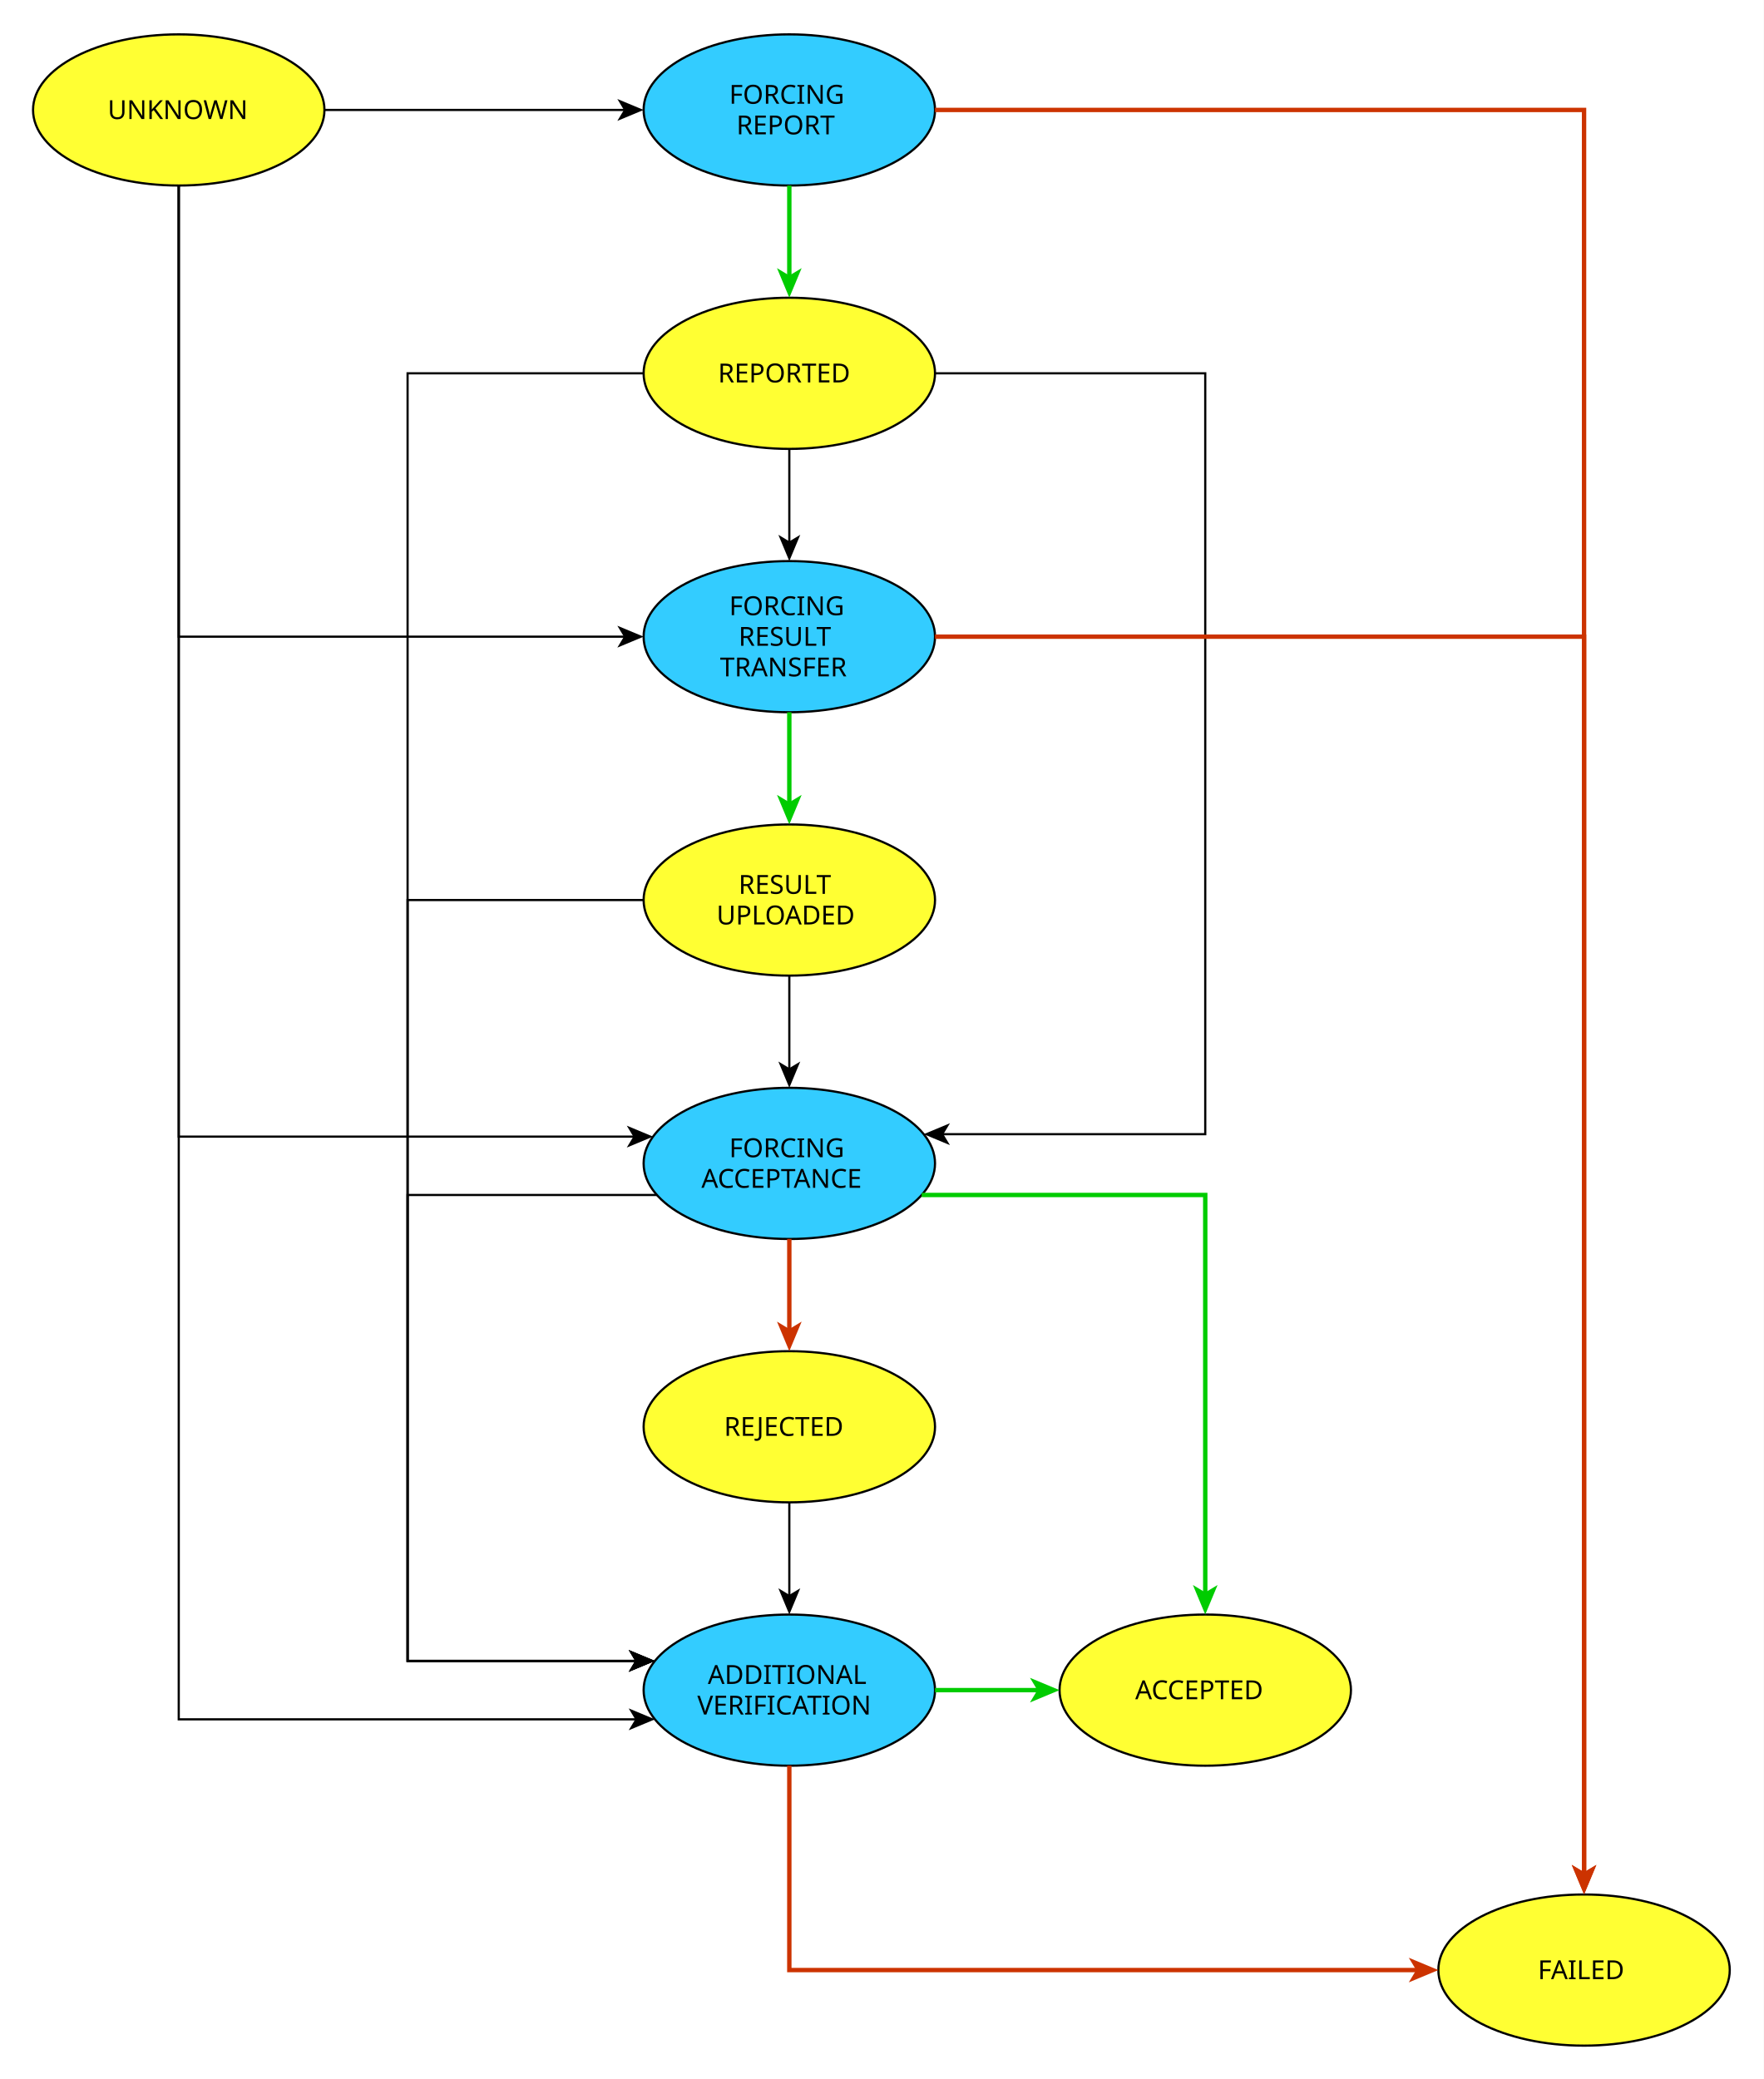
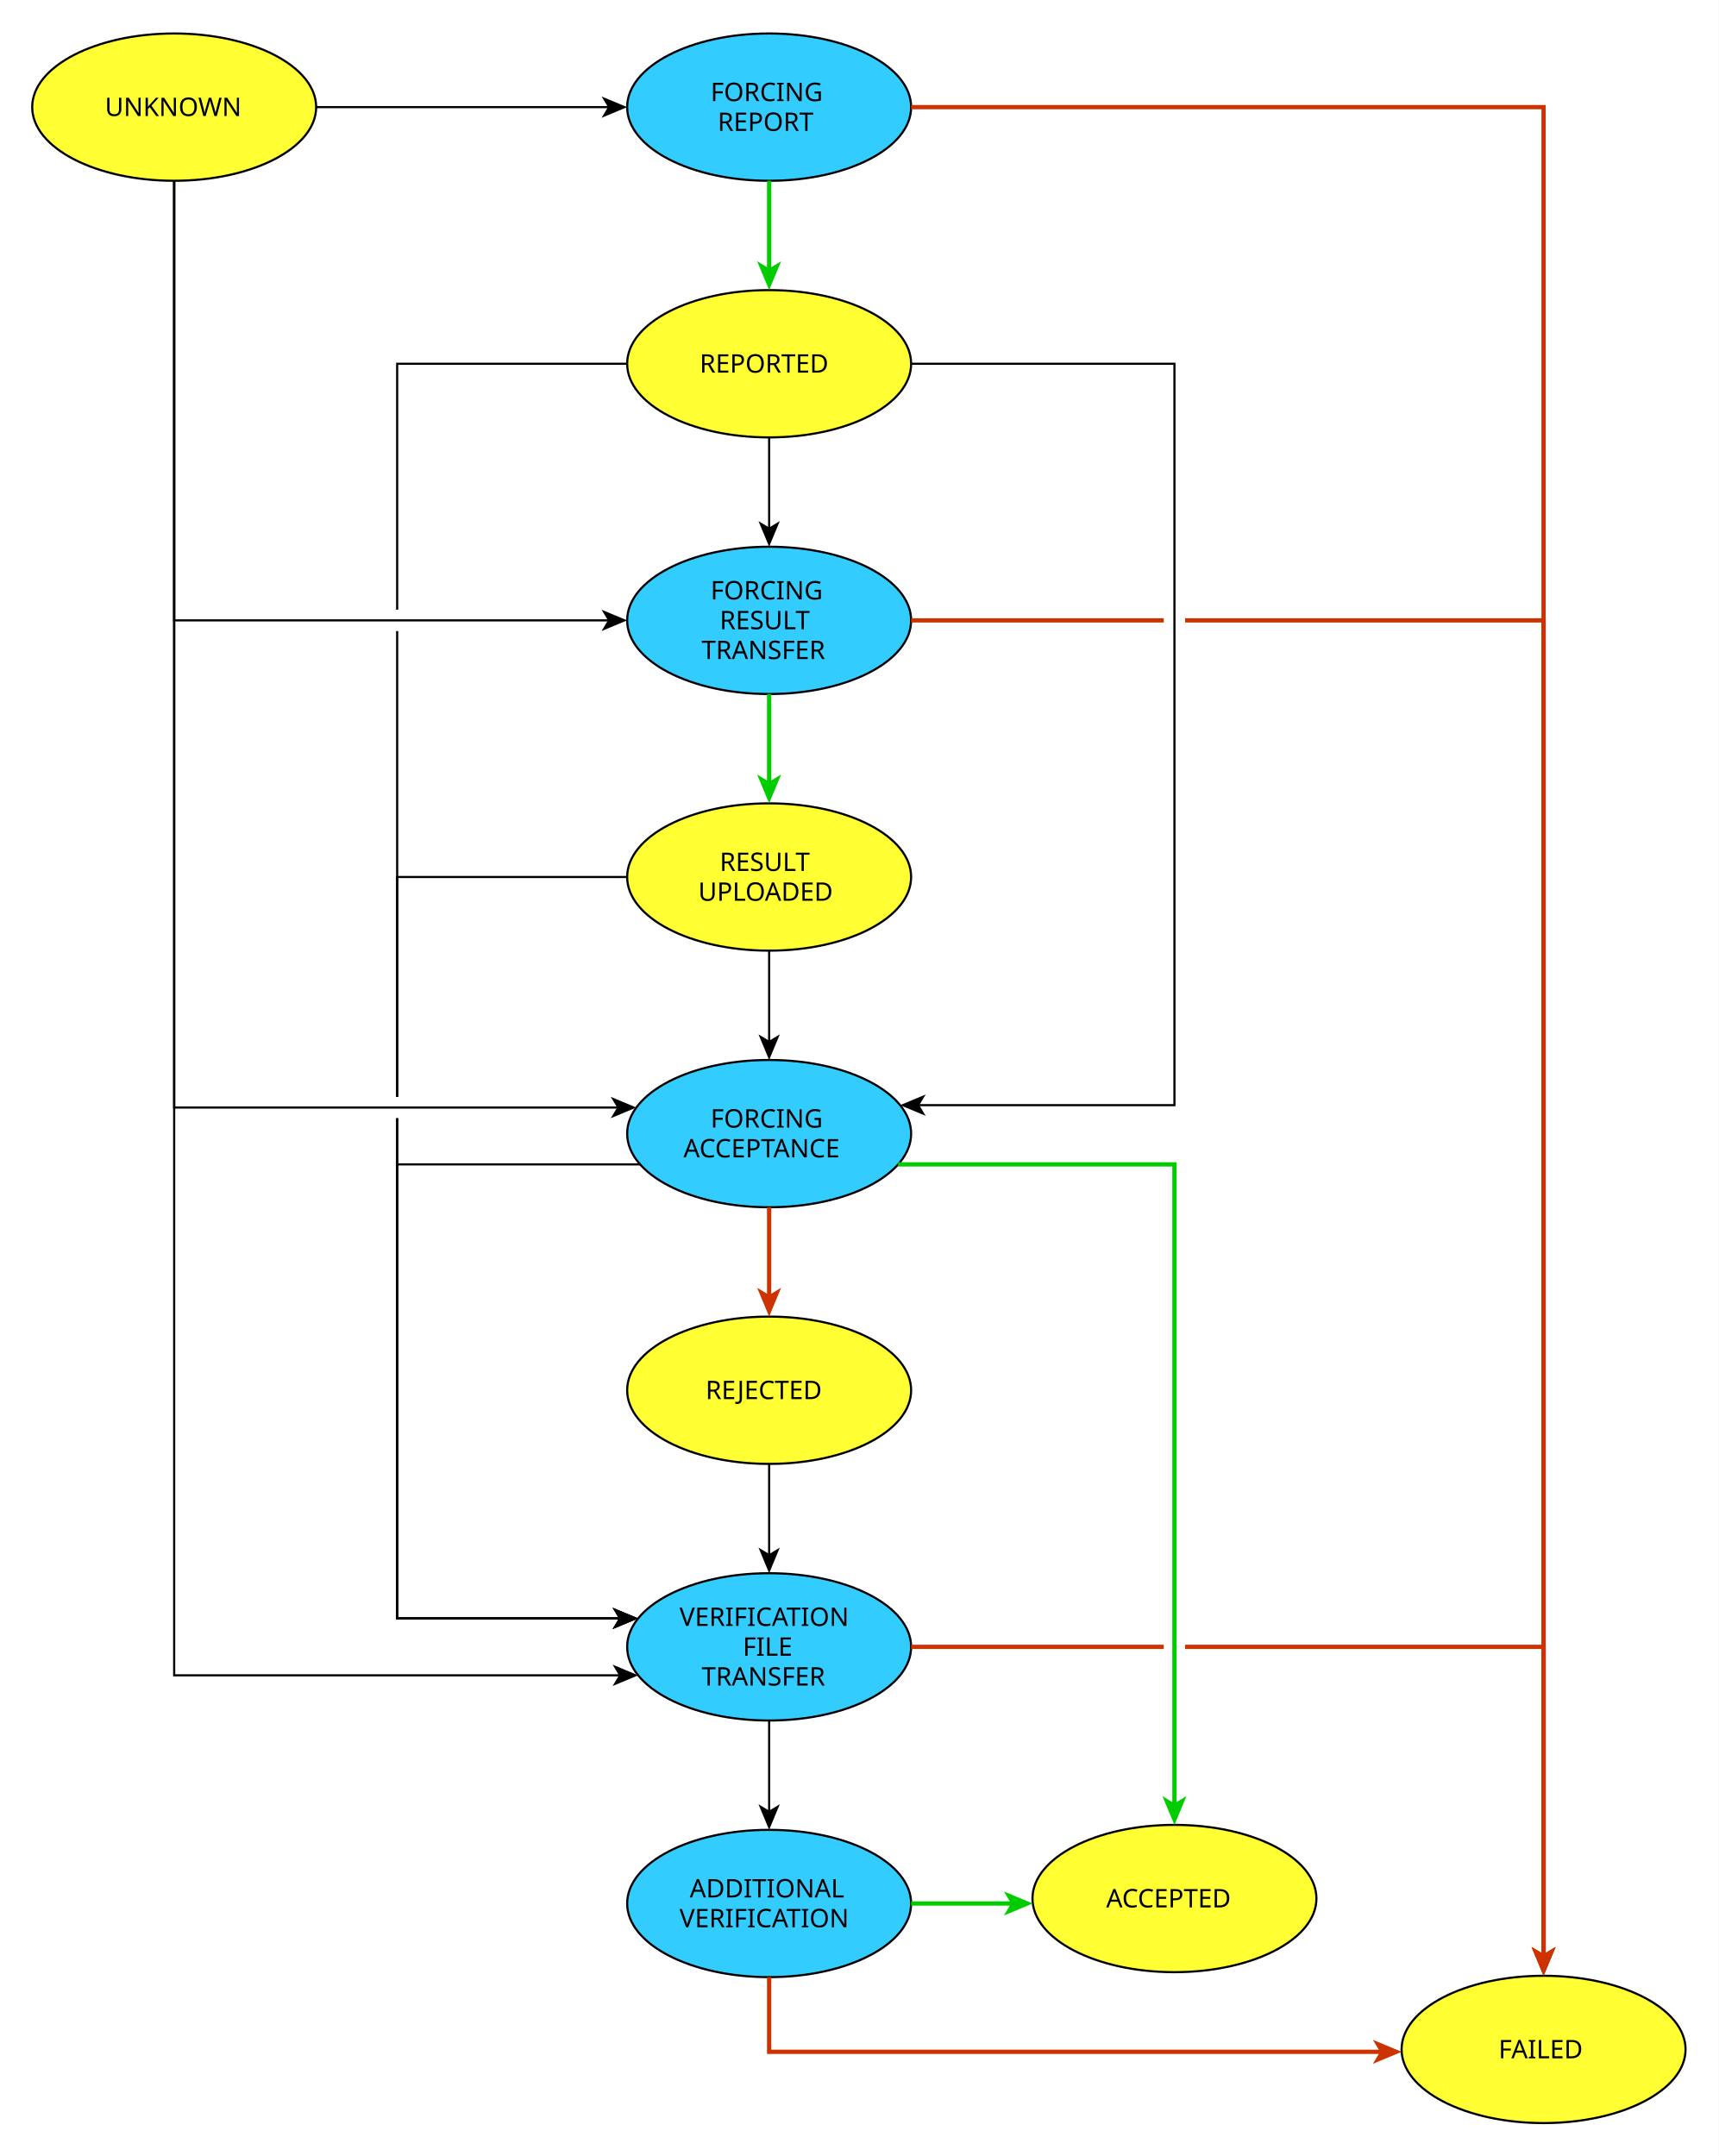
- <svg xmlns="http://www.w3.org/2000/svg" fill-opacity="1" color-rendering="auto" color-interpolation="auto" text-rendering="auto" stroke="black" stroke-linecap="square" width="805" stroke-miterlimit="10" shape-rendering="auto" stroke-opacity="1" fill="black" stroke-dasharray="none" font-weight="normal" stroke-width="1" height="949" font-family="'Dialog'" font-style="normal" stroke-linejoin="miter" font-size="12px" stroke-dashoffset="0" image-rendering="auto">
+ <svg xmlns="http://www.w3.org/2000/svg" fill-opacity="1" color-rendering="auto" color-interpolation="auto" text-rendering="auto" stroke="black" stroke-linecap="square" width="805" stroke-miterlimit="10" shape-rendering="auto" stroke-opacity="1" fill="black" stroke-dasharray="none" font-weight="normal" stroke-width="1" height="1010" font-family="'Dialog'" font-style="normal" stroke-linejoin="miter" font-size="12px" stroke-dashoffset="0" image-rendering="auto">
  <defs id="genericDefs" />
  <g>
    <defs id="defs1">
      <clipPath clipPathUnits="userSpaceOnUse" id="clipPath1">
-         <path d="M0 0 L805 0 L805 949 L0 949 L0 0 Z" />
+         <path d="M0 0 L805 0 L805 1010 L0 1010 L0 0 Z" />
      </clipPath>
      <clipPath clipPathUnits="userSpaceOnUse" id="clipPath2">
-         <path d="M-261 398 L544 398 L544 1347 L-261 1347 L-261 398 Z" />
+         <path d="M-261 398 L544 398 L544 1408 L-261 1408 L-261 398 Z" />
      </clipPath>
    </defs>
    <g fill="white" text-rendering="geometricPrecision" shape-rendering="geometricPrecision" transform="translate(261,-398)" stroke="white">
-       <rect x="-261" width="805" height="949" y="398" clip-path="url(#clipPath2)" stroke="none" />
+       <rect x="-261" width="805" height="1010" y="398" clip-path="url(#clipPath2)" stroke="none" />
    </g>
    <g fill="rgb(255,255,51)" text-rendering="geometricPrecision" shape-rendering="geometricPrecision" transform="matrix(1,0,0,1,261,-398)" stroke="rgb(255,255,51)">
      <ellipse rx="66.5" ry="34.5" clip-path="url(#clipPath2)" cx="-179.417" cy="448.186" stroke="none" />
    </g>
    <g text-rendering="geometricPrecision" stroke-miterlimit="1.45" shape-rendering="geometricPrecision" transform="matrix(1,0,0,1,261,-398)" stroke-linecap="butt">
      <ellipse rx="66.5" fill="none" ry="34.5" clip-path="url(#clipPath2)" cx="-179.417" cy="448.186" />
      <text x="-211.863" xml:space="preserve" y="452.341" clip-path="url(#clipPath2)" font-family="sans-serif" stroke="none">UNKNOWN</text>
    </g>
    <g fill="rgb(51,204,255)" text-rendering="geometricPrecision" shape-rendering="geometricPrecision" transform="matrix(1,0,0,1,261,-398)" stroke="rgb(51,204,255)">
      <ellipse rx="66.5" ry="34.5" clip-path="url(#clipPath2)" cx="99.264" cy="448.186" stroke="none" />
    </g>
    <g text-rendering="geometricPrecision" stroke-miterlimit="1.45" shape-rendering="geometricPrecision" transform="matrix(1,0,0,1,261,-398)" stroke-linecap="butt">
      <ellipse rx="66.5" fill="none" ry="34.5" clip-path="url(#clipPath2)" cx="99.264" cy="448.186" />
      <text x="71.825" xml:space="preserve" y="445.356" clip-path="url(#clipPath2)" font-family="sans-serif" stroke="none">FORCING</text>
      <text x="75.13" xml:space="preserve" y="459.325" clip-path="url(#clipPath2)" font-family="sans-serif" stroke="none">REPORT</text>
    </g>
    <g fill="rgb(255,255,51)" text-rendering="geometricPrecision" shape-rendering="geometricPrecision" transform="matrix(1,0,0,1,261,-398)" stroke="rgb(255,255,51)">
      <ellipse rx="66.5" ry="34.5" clip-path="url(#clipPath2)" cx="99.264" cy="568.404" stroke="none" />
    </g>
    <g text-rendering="geometricPrecision" stroke-miterlimit="1.45" shape-rendering="geometricPrecision" transform="matrix(1,0,0,1,261,-398)" stroke-linecap="butt">
      <ellipse rx="66.5" fill="none" ry="34.5" clip-path="url(#clipPath2)" cx="99.264" cy="568.404" />
      <text x="66.719" xml:space="preserve" y="572.558" clip-path="url(#clipPath2)" font-family="sans-serif" stroke="none">REPORTED</text>
    </g>
    <g fill="rgb(51,204,255)" text-rendering="geometricPrecision" shape-rendering="geometricPrecision" transform="matrix(1,0,0,1,261,-398)" stroke="rgb(51,204,255)">
      <ellipse rx="66.5" ry="34.5" clip-path="url(#clipPath2)" cx="99.264" cy="688.621" stroke="none" />
    </g>
    <g text-rendering="geometricPrecision" stroke-miterlimit="1.45" shape-rendering="geometricPrecision" transform="matrix(1,0,0,1,261,-398)" stroke-linecap="butt">
      <ellipse rx="66.5" fill="none" ry="34.5" clip-path="url(#clipPath2)" cx="99.264" cy="688.621" />
      <text x="71.825" xml:space="preserve" y="678.807" clip-path="url(#clipPath2)" font-family="sans-serif" stroke="none">FORCING</text>
      <text x="76.097" xml:space="preserve" y="692.775" clip-path="url(#clipPath2)" font-family="sans-serif" stroke="none">RESULT</text>
      <text x="67.618" xml:space="preserve" y="706.744" clip-path="url(#clipPath2)" font-family="sans-serif" stroke="none">TRANSFER</text>
    </g>
    <g fill="rgb(255,255,51)" text-rendering="geometricPrecision" shape-rendering="geometricPrecision" transform="matrix(1,0,0,1,261,-398)" stroke="rgb(255,255,51)">
      <ellipse rx="66.5" ry="34.5" clip-path="url(#clipPath2)" cx="99.264" cy="808.839" stroke="none" />
    </g>
    <g text-rendering="geometricPrecision" stroke-miterlimit="1.45" shape-rendering="geometricPrecision" transform="matrix(1,0,0,1,261,-398)" stroke-linecap="butt">
      <ellipse rx="66.5" fill="none" ry="34.5" clip-path="url(#clipPath2)" cx="99.264" cy="808.839" />
      <text x="76.097" xml:space="preserve" y="806.009" clip-path="url(#clipPath2)" font-family="sans-serif" stroke="none">RESULT</text>
      <text x="66.054" xml:space="preserve" y="819.977" clip-path="url(#clipPath2)" font-family="sans-serif" stroke="none">UPLOADED</text>
    </g>
    <g fill="rgb(51,204,255)" text-rendering="geometricPrecision" shape-rendering="geometricPrecision" transform="matrix(1,0,0,1,261,-398)" stroke="rgb(51,204,255)">
      <ellipse rx="66.5" ry="34.5" clip-path="url(#clipPath2)" cx="99.264" cy="929.056" stroke="none" />
    </g>
    <g text-rendering="geometricPrecision" stroke-miterlimit="1.45" shape-rendering="geometricPrecision" transform="matrix(1,0,0,1,261,-398)" stroke-linecap="butt">
      <ellipse rx="66.5" fill="none" ry="34.5" clip-path="url(#clipPath2)" cx="99.264" cy="929.056" />
      <text x="71.825" xml:space="preserve" y="926.226" clip-path="url(#clipPath2)" font-family="sans-serif" stroke="none">FORCING</text>
      <text x="59.134" xml:space="preserve" y="940.195" clip-path="url(#clipPath2)" font-family="sans-serif" stroke="none">ACCEPTANCE</text>
    </g>
    <g fill="rgb(255,255,51)" text-rendering="geometricPrecision" shape-rendering="geometricPrecision" transform="matrix(1,0,0,1,261,-398)" stroke="rgb(255,255,51)">
-       <ellipse rx="66.5" ry="34.5" clip-path="url(#clipPath2)" cx="289.105" cy="1169.491" stroke="none" />
+       <ellipse rx="66.5" ry="34.5" clip-path="url(#clipPath2)" cx="289.105" cy="1287.384" stroke="none" />
    </g>
    <g text-rendering="geometricPrecision" stroke-miterlimit="1.45" shape-rendering="geometricPrecision" transform="matrix(1,0,0,1,261,-398)" stroke-linecap="butt">
-       <ellipse rx="66.5" fill="none" ry="34.5" clip-path="url(#clipPath2)" cx="289.105" cy="1169.491" />
-       <text x="257.136" xml:space="preserve" y="1173.645" clip-path="url(#clipPath2)" font-family="sans-serif" stroke="none">ACCEPTED</text>
+       <ellipse rx="66.5" fill="none" ry="34.5" clip-path="url(#clipPath2)" cx="289.105" cy="1287.384" />
+       <text x="257.136" xml:space="preserve" y="1291.538" clip-path="url(#clipPath2)" font-family="sans-serif" stroke="none">ACCEPTED</text>
    </g>
    <g fill="rgb(255,255,51)" text-rendering="geometricPrecision" shape-rendering="geometricPrecision" transform="matrix(1,0,0,1,261,-398)" stroke="rgb(255,255,51)">
      <ellipse rx="66.5" ry="34.5" clip-path="url(#clipPath2)" cx="99.264" cy="1049.274" stroke="none" />
    </g>
    <g text-rendering="geometricPrecision" stroke-miterlimit="1.45" shape-rendering="geometricPrecision" transform="matrix(1,0,0,1,261,-398)" stroke-linecap="butt">
      <ellipse rx="66.5" fill="none" ry="34.5" clip-path="url(#clipPath2)" cx="99.264" cy="1049.274" />
      <text x="69.478" xml:space="preserve" y="1053.428" clip-path="url(#clipPath2)" font-family="sans-serif" stroke="none">REJECTED</text>
    </g>
    <g fill="rgb(51,204,255)" text-rendering="geometricPrecision" shape-rendering="geometricPrecision" transform="matrix(1,0,0,1,261,-398)" stroke="rgb(51,204,255)">
      <ellipse rx="66.5" ry="34.5" clip-path="url(#clipPath2)" cx="99.264" cy="1169.491" stroke="none" />
    </g>
    <g text-rendering="geometricPrecision" stroke-miterlimit="1.45" shape-rendering="geometricPrecision" transform="matrix(1,0,0,1,261,-398)" stroke-linecap="butt">
      <ellipse rx="66.5" fill="none" ry="34.5" clip-path="url(#clipPath2)" cx="99.264" cy="1169.491" />
-       <text x="62.057" xml:space="preserve" y="1166.661" clip-path="url(#clipPath2)" font-family="sans-serif" stroke="none">ADDITIONAL</text>
-       <text x="57.27" xml:space="preserve" y="1180.63" clip-path="url(#clipPath2)" font-family="sans-serif" stroke="none">VERIFICATION</text>
+       <text x="57.27" xml:space="preserve" y="1159.677" clip-path="url(#clipPath2)" font-family="sans-serif" stroke="none">VERIFICATION</text>
+       <text x="86.91" xml:space="preserve" y="1173.645" clip-path="url(#clipPath2)" font-family="sans-serif" stroke="none">FILE</text>
+       <text x="67.618" xml:space="preserve" y="1187.614" clip-path="url(#clipPath2)" font-family="sans-serif" stroke="none">TRANSFER</text>
    </g>
    <g fill="rgb(255,255,51)" text-rendering="geometricPrecision" shape-rendering="geometricPrecision" transform="matrix(1,0,0,1,261,-398)" stroke="rgb(255,255,51)">
-       <ellipse rx="66.5" ry="34.5" clip-path="url(#clipPath2)" cx="462.002" cy="1297.274" stroke="none" />
+       <ellipse rx="66.5" ry="34.5" clip-path="url(#clipPath2)" cx="462.002" cy="1358.074" stroke="none" />
    </g>
    <g text-rendering="geometricPrecision" stroke-miterlimit="1.45" shape-rendering="geometricPrecision" transform="matrix(1,0,0,1,261,-398)" stroke-linecap="butt">
-       <ellipse rx="66.5" fill="none" ry="34.5" clip-path="url(#clipPath2)" cx="462.002" cy="1297.274" />
-       <text x="440.923" xml:space="preserve" y="1301.429" clip-path="url(#clipPath2)" font-family="sans-serif" stroke="none">FAILED</text>
+       <ellipse rx="66.5" fill="none" ry="34.5" clip-path="url(#clipPath2)" cx="462.002" cy="1358.074" />
+       <text x="440.923" xml:space="preserve" y="1362.229" clip-path="url(#clipPath2)" font-family="sans-serif" stroke="none">FAILED</text>
+     </g>
+     <g fill="rgb(51,204,255)" text-rendering="geometricPrecision" shape-rendering="geometricPrecision" transform="matrix(1,0,0,1,261,-398)" stroke="rgb(51,204,255)">
+       <ellipse rx="66.5" ry="34.5" clip-path="url(#clipPath2)" cx="99.264" cy="1289.709" stroke="none" />
+     </g>
+     <g text-rendering="geometricPrecision" stroke-miterlimit="1.45" shape-rendering="geometricPrecision" transform="matrix(1,0,0,1,261,-398)" stroke-linecap="butt">
+       <ellipse rx="66.5" fill="none" ry="34.5" clip-path="url(#clipPath2)" cx="99.264" cy="1289.709" />
+       <text x="62.057" xml:space="preserve" y="1286.879" clip-path="url(#clipPath2)" font-family="sans-serif" stroke="none">ADDITIONAL</text>
+       <text x="57.27" xml:space="preserve" y="1300.847" clip-path="url(#clipPath2)" font-family="sans-serif" stroke="none">VERIFICATION</text>
      <path fill="none" d="M-112.963 448.186 L24.768 448.186" clip-path="url(#clipPath2)" />
      <path d="M32.768 448.186 L20.768 443.186 L23.768 448.186 L20.768 453.186 Z" clip-path="url(#clipPath2)" stroke="none" />
      <path fill="none" d="M99.264 482.707 L99.264 524.889" stroke-width="2" clip-path="url(#clipPath2)" stroke="rgb(0,204,0)" />
      <path fill="rgb(0,204,0)" d="M99.264 533.889 L104.889 520.389 L99.264 523.764 L93.639 520.389 Z" stroke-width="2" clip-path="url(#clipPath2)" stroke="none" />
      <path fill="none" d="M-179.417 482.683 L-179.417 688.621 L24.764 688.621" clip-path="url(#clipPath2)" />
      <path d="M32.764 688.621 L20.764 683.621 L23.764 688.621 L20.764 693.621 Z" clip-path="url(#clipPath2)" stroke="none" />
      <path fill="none" d="M99.264 602.904 L99.264 646.121" clip-path="url(#clipPath2)" />
      <path d="M99.264 654.121 L104.264 642.121 L99.264 645.121 L94.264 642.121 Z" clip-path="url(#clipPath2)" stroke="none" />
      <path fill="none" d="M99.264 723.121 L99.264 765.339" stroke-width="2" clip-path="url(#clipPath2)" stroke="rgb(0,204,0)" />
      <path fill="rgb(0,204,0)" d="M99.264 774.339 L104.889 760.839 L99.264 764.214 L93.639 760.839 Z" stroke-width="2" clip-path="url(#clipPath2)" stroke="none" />
      <path fill="none" d="M-179.417 482.685 L-179.417 916.833 L29.071 916.833" clip-path="url(#clipPath2)" />
      <path d="M37.071 916.833 L25.071 911.833 L28.071 916.833 L25.071 921.833 Z" clip-path="url(#clipPath2)" stroke="none" />
      <path fill="none" d="M165.774 568.404 L289.105 568.404 L289.105 915.722 L168.583 915.722" clip-path="url(#clipPath2)" />
      <path d="M160.583 915.722 L172.583 920.722 L169.583 915.722 L172.583 910.722 Z" clip-path="url(#clipPath2)" stroke="none" />
      <path fill="none" d="M99.264 843.353 L99.264 886.556" clip-path="url(#clipPath2)" />
      <path d="M99.264 894.556 L104.264 882.556 L99.264 885.556 L94.264 882.556 Z" clip-path="url(#clipPath2)" stroke="none" />
-       <path fill="none" d="M159.671 943.472 L289.105 943.472 L289.105 1126.005" stroke-width="2" clip-path="url(#clipPath2)" stroke="rgb(0,204,0)" />
-       <path fill="rgb(0,204,0)" d="M289.105 1135.005 L294.73 1121.505 L289.105 1124.88 L283.48 1121.505 Z" stroke-width="2" clip-path="url(#clipPath2)" stroke="none" />
+       <path fill="none" d="M159.671 943.472 L289.105 943.472 L289.105 1243.913" stroke-width="2" clip-path="url(#clipPath2)" stroke="rgb(0,204,0)" />
+       <path fill="rgb(0,204,0)" d="M289.105 1252.913 L294.73 1239.413 L289.105 1242.788 L283.48 1239.413 Z" stroke-width="2" clip-path="url(#clipPath2)" stroke="none" />
      <path fill="none" d="M99.264 963.539 L99.264 1005.774" stroke-width="2" clip-path="url(#clipPath2)" stroke="rgb(204,51,0)" />
      <path fill="rgb(204,51,0)" d="M99.264 1014.774 L104.889 1001.274 L99.264 1004.649 L93.639 1001.274 Z" stroke-width="2" clip-path="url(#clipPath2)" stroke="none" />
      <path fill="none" d="M-179.417 482.721 L-179.417 1182.824 L29.943 1182.824" clip-path="url(#clipPath2)" />
      <path d="M37.943 1182.824 L25.943 1177.824 L28.943 1182.824 L25.943 1187.824 Z" clip-path="url(#clipPath2)" stroke="none" />
      <path fill="none" d="M99.264 1083.774 L99.264 1126.991" clip-path="url(#clipPath2)" />
      <path d="M99.264 1134.991 L104.264 1122.991 L99.264 1125.991 L94.264 1122.991 Z" clip-path="url(#clipPath2)" stroke="none" />
-       <path fill="none" d="M32.753 568.404 L-74.968 568.404 L-74.968 1156.158 L29.899 1156.158" clip-path="url(#clipPath2)" />
+       <path fill="none" d="M32.753 568.404 L-74.968 568.404 L-74.968 683.621 M-74.968 693.621 L-74.968 911.833 M-74.968 921.833 L-74.968 1156.158 L29.899 1156.158" clip-path="url(#clipPath2)" />
      <path d="M37.899 1156.158 L25.899 1151.158 L28.899 1156.158 L25.899 1161.158 Z" clip-path="url(#clipPath2)" stroke="none" />
-       <path fill="none" d="M32.776 808.839 L-74.968 808.839 L-74.968 1156.158 L29.956 1156.158" clip-path="url(#clipPath2)" />
+       <path fill="none" d="M32.776 808.839 L-74.968 808.839 L-74.968 911.833 M-74.968 921.833 L-74.968 1156.158 L29.956 1156.158" clip-path="url(#clipPath2)" />
      <path d="M37.956 1156.158 L25.956 1151.158 L28.956 1156.158 L25.956 1161.158 Z" clip-path="url(#clipPath2)" stroke="none" />
      <path fill="none" d="M38.865 943.472 L-74.968 943.472 L-74.968 1156.158 L29.968 1156.158" clip-path="url(#clipPath2)" />
      <path d="M37.968 1156.158 L25.968 1151.158 L28.968 1156.158 L25.968 1161.158 Z" clip-path="url(#clipPath2)" stroke="none" />
-       <path fill="none" d="M165.782 1169.491 L213.605 1169.491" stroke-width="2" clip-path="url(#clipPath2)" stroke="rgb(0,204,0)" />
-       <path fill="rgb(0,204,0)" d="M222.605 1169.491 L209.105 1163.866 L212.48 1169.491 L209.105 1175.116 Z" stroke-width="2" clip-path="url(#clipPath2)" stroke="none" />
-       <path fill="none" d="M165.764 448.186 L462.002 448.186 L462.002 1253.756" stroke-width="2" clip-path="url(#clipPath2)" stroke="rgb(204,51,0)" />
-       <path fill="rgb(204,51,0)" d="M462.002 1262.756 L467.627 1249.256 L462.002 1252.631 L456.377 1249.256 Z" stroke-width="2" clip-path="url(#clipPath2)" stroke="none" />
-       <path fill="none" d="M165.773 688.621 L462.002 688.621 L462.002 1253.747" stroke-width="2" clip-path="url(#clipPath2)" stroke="rgb(204,51,0)" />
-       <path fill="rgb(204,51,0)" d="M462.002 1262.747 L467.627 1249.247 L462.002 1252.622 L456.377 1249.247 Z" stroke-width="2" clip-path="url(#clipPath2)" stroke="none" />
-       <path fill="none" d="M99.264 1203.991 L99.264 1297.274 L386.502 1297.274" stroke-width="2" clip-path="url(#clipPath2)" stroke="rgb(204,51,0)" />
-       <path fill="rgb(204,51,0)" d="M395.502 1297.274 L382.002 1291.649 L385.377 1297.274 L382.002 1302.899 Z" stroke-width="2" clip-path="url(#clipPath2)" stroke="none" />
+       <path fill="none" d="M165.764 448.186 L462.002 448.186 L462.002 1314.549" stroke-width="2" clip-path="url(#clipPath2)" stroke="rgb(204,51,0)" />
+       <path fill="rgb(204,51,0)" d="M462.002 1323.549 L467.627 1310.049 L462.002 1313.424 L456.377 1310.049 Z" stroke-width="2" clip-path="url(#clipPath2)" stroke="none" />
+       <path fill="none" d="M165.773 688.621 L284.105 688.621 M294.105 688.621 L462.002 688.621 L462.002 1314.596" stroke-width="2" clip-path="url(#clipPath2)" stroke="rgb(204,51,0)" />
+       <path fill="rgb(204,51,0)" d="M462.002 1323.596 L467.627 1310.096 L462.002 1313.471 L456.377 1310.096 Z" stroke-width="2" clip-path="url(#clipPath2)" stroke="none" />
+       <path fill="none" d="M165.764 1169.491 L284.105 1169.491 M294.105 1169.491 L462.002 1169.491 L462.002 1314.604" stroke-width="2" clip-path="url(#clipPath2)" stroke="rgb(204,51,0)" />
+       <path fill="rgb(204,51,0)" d="M462.002 1323.604 L467.627 1310.104 L462.002 1313.479 L456.377 1310.104 Z" stroke-width="2" clip-path="url(#clipPath2)" stroke="none" />
+       <path fill="none" d="M99.264 1203.991 L99.264 1247.209" clip-path="url(#clipPath2)" />
+       <path d="M99.264 1255.209 L104.264 1243.209 L99.264 1246.209 L94.264 1243.209 Z" clip-path="url(#clipPath2)" stroke="none" />
+       <path fill="none" d="M165.776 1289.709 L213.724 1289.709" stroke-width="2" clip-path="url(#clipPath2)" stroke="rgb(0,204,0)" />
+       <path fill="rgb(0,204,0)" d="M222.724 1289.709 L209.224 1284.084 L212.599 1289.709 L209.224 1295.334 Z" stroke-width="2" clip-path="url(#clipPath2)" stroke="none" />
+       <path fill="none" d="M99.264 1324.188 L99.264 1359.192 L386.538 1359.192" stroke-width="2" clip-path="url(#clipPath2)" stroke="rgb(204,51,0)" />
+       <path fill="rgb(204,51,0)" d="M395.538 1359.192 L382.038 1353.567 L385.413 1359.192 L382.038 1364.817 Z" stroke-width="2" clip-path="url(#clipPath2)" stroke="none" />
    </g>
  </g>
</svg>
